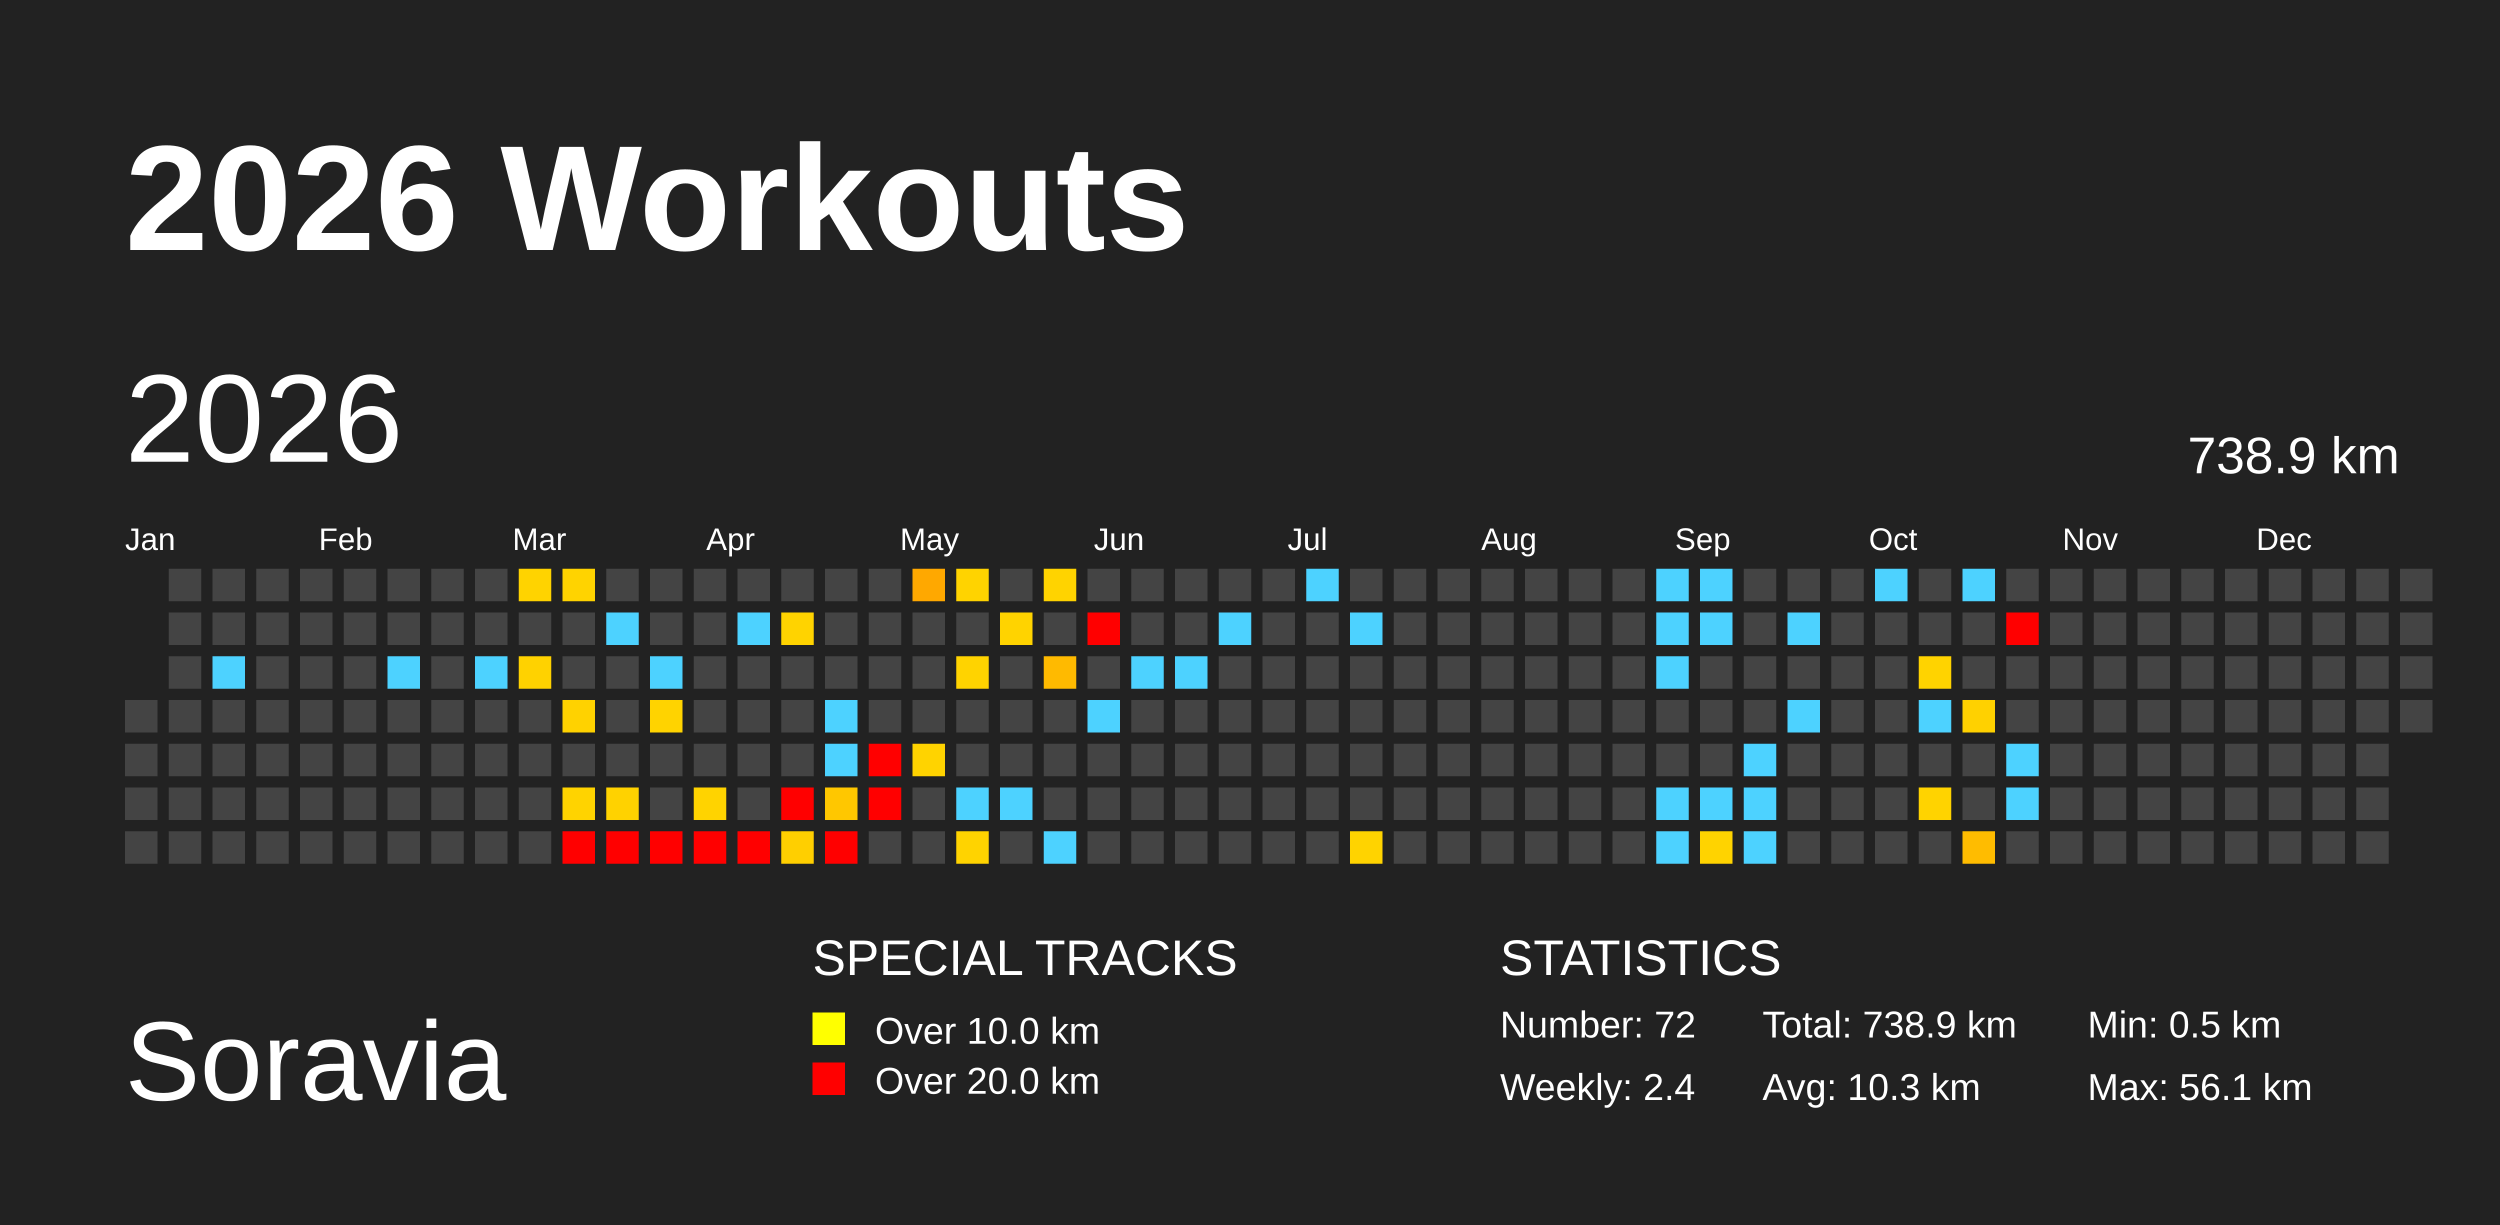
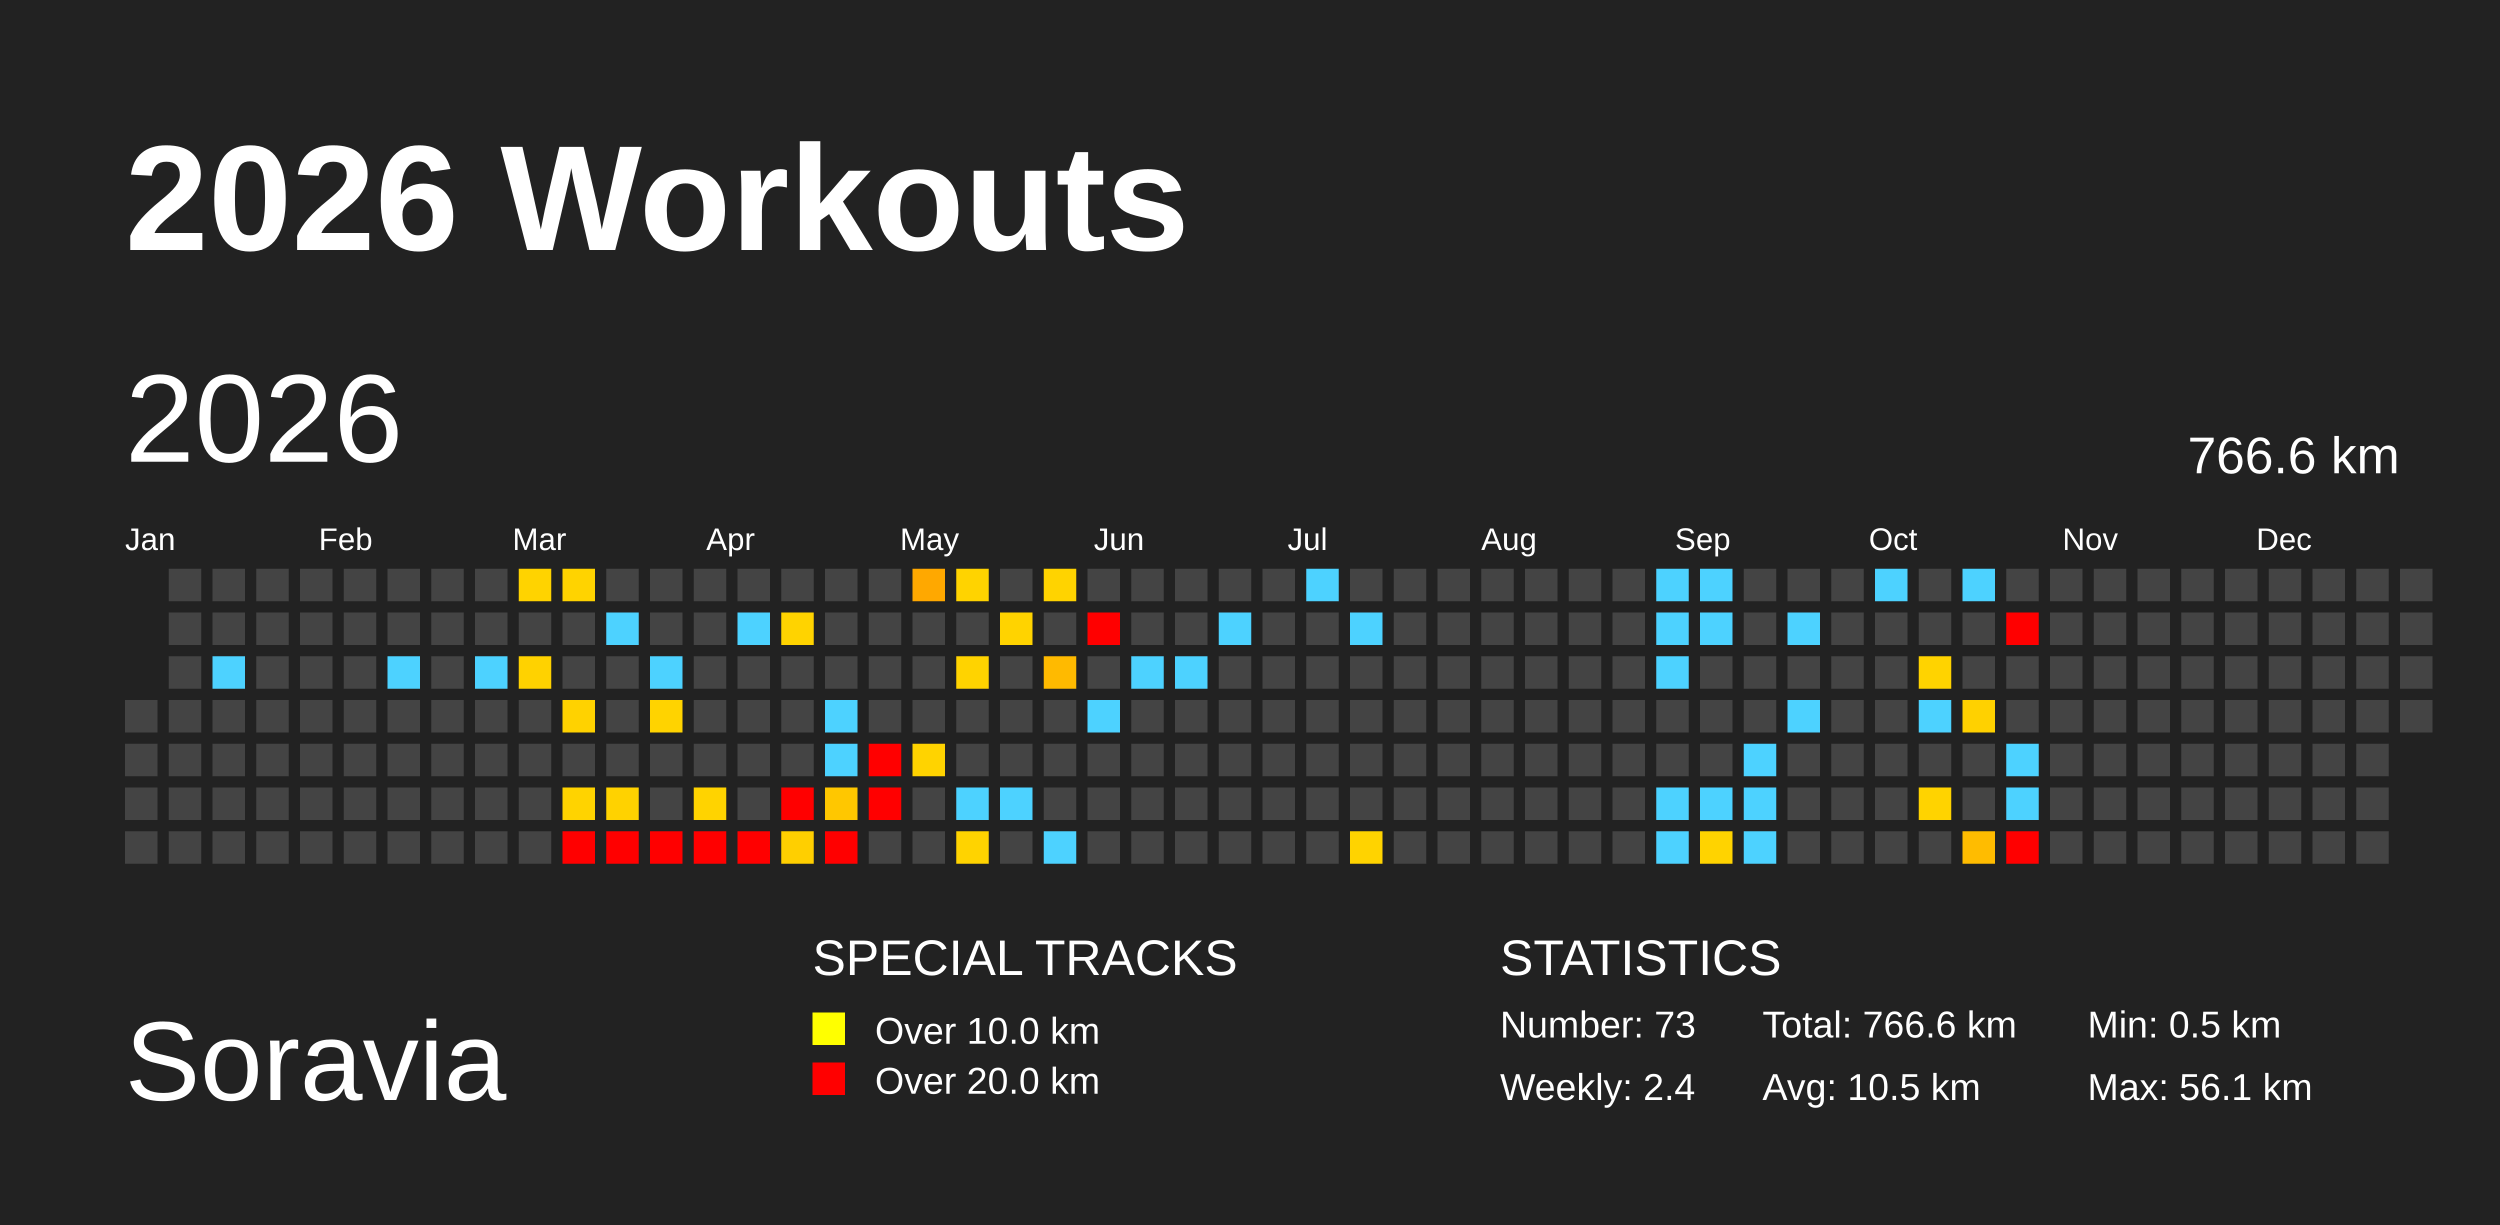
<svg xmlns="http://www.w3.org/2000/svg" baseProfile="full" height="98mm" version="1.1" viewBox="0,0,200,98" width="200mm">
  <defs />
  <rect fill="#222222" height="98" width="200" x="0" y="0" />
  <text fill="#FFFFFF" style="font-size:12px; font-family:Arial; font-weight:bold;" x="10" y="20">2026 Workouts</text>
  <text fill="#FFFFFF" style="font-size:9px; font-family:Arial" x="10" y="88">Soravia</text>
  <text fill="#FFFFFF" style="font-size:4px; font-family:Arial" x="65" y="78">SPECIAL TRACKS</text>
  <rect fill="yellow" height="2.6" width="2.6" x="65" y="81" />
  <text fill="#FFFFFF" style="font-size:3px; font-family:Arial" x="70" y="83.5">Over 10.0 km</text>
  <rect fill="red" height="2.6" width="2.6" x="65" y="85" />
  <text fill="#FFFFFF" style="font-size:3px; font-family:Arial" x="70" y="87.5">Over 20.0 km</text>
  <text fill="#FFFFFF" style="font-size:4px; font-family:Arial" x="120" y="78">STATISTICS</text>
-   <text fill="#FFFFFF" style="font-size:3px; font-family:Arial" x="120" y="83">Number: 72</text>
+   <text fill="#FFFFFF" style="font-size:3px; font-family:Arial" x="120" y="83">Number: 73</text>
  <text fill="#FFFFFF" style="font-size:3px; font-family:Arial" x="120" y="88">Weekly: 2.4</text>
-   <text fill="#FFFFFF" style="font-size:3px; font-family:Arial" x="141" y="83">Total: 738.9 km</text>
-   <text fill="#FFFFFF" style="font-size:3px; font-family:Arial" x="141" y="88">Avg: 10.3 km</text>
+   <text fill="#FFFFFF" style="font-size:3px; font-family:Arial" x="141" y="83">Total: 766.6 km</text>
+   <text fill="#FFFFFF" style="font-size:3px; font-family:Arial" x="141" y="88">Avg: 10.5 km</text>
  <text fill="#FFFFFF" style="font-size:3px; font-family:Arial" x="167" y="83">Min: 0.5 km</text>
  <text fill="#FFFFFF" style="font-size:3px; font-family:Arial" x="167" y="88">Max: 56.1 km</text>
  <text dominant-baseline="hanging" fill="#FFFFFF" style="font-size:10.0px; font-family:Arial;" x="10" y="30">2026</text>
-   <text dominant-baseline="hanging" fill="#FFFFFF" style="font-size:4.125px; font-family:Arial;" x="175" y="35">738.9 km</text>
+   <text dominant-baseline="hanging" fill="#FFFFFF" style="font-size:4.125px; font-family:Arial;" x="175" y="35">766.6 km</text>
  <text fill="#FFFFFF" style="font-size:2.5px; font-family:Arial" x="10.0" y="44">Jan</text>
  <text fill="#FFFFFF" style="font-size:2.5px; font-family:Arial" x="25.5" y="44">Feb</text>
  <text fill="#FFFFFF" style="font-size:2.5px; font-family:Arial" x="41.0" y="44">Mar</text>
  <text fill="#FFFFFF" style="font-size:2.5px; font-family:Arial" x="56.5" y="44">Apr</text>
  <text fill="#FFFFFF" style="font-size:2.5px; font-family:Arial" x="72.0" y="44">May</text>
  <text fill="#FFFFFF" style="font-size:2.5px; font-family:Arial" x="87.5" y="44">Jun</text>
  <text fill="#FFFFFF" style="font-size:2.5px; font-family:Arial" x="103.0" y="44">Jul</text>
  <text fill="#FFFFFF" style="font-size:2.5px; font-family:Arial" x="118.5" y="44">Aug</text>
  <text fill="#FFFFFF" style="font-size:2.5px; font-family:Arial" x="134.0" y="44">Sep</text>
  <text fill="#FFFFFF" style="font-size:2.5px; font-family:Arial" x="149.5" y="44">Oct</text>
  <text fill="#FFFFFF" style="font-size:2.5px; font-family:Arial" x="165.0" y="44">Nov</text>
  <text fill="#FFFFFF" style="font-size:2.5px; font-family:Arial" x="180.5" y="44">Dec</text>
  <rect fill="#444444" height="2.6" width="2.6" x="10.0" y="56.0" />
  <rect fill="#444444" height="2.6" width="2.6" x="10.0" y="59.5" />
  <rect fill="#444444" height="2.6" width="2.6" x="10.0" y="63.0" />
  <rect fill="#444444" height="2.6" width="2.6" x="10.0" y="66.5" />
  <rect fill="#444444" height="2.6" width="2.6" x="13.5" y="45.5" />
  <rect fill="#444444" height="2.6" width="2.6" x="13.5" y="49.0" />
  <rect fill="#444444" height="2.6" width="2.6" x="13.5" y="52.5" />
  <rect fill="#444444" height="2.6" width="2.6" x="13.5" y="56.0" />
  <rect fill="#444444" height="2.6" width="2.6" x="13.5" y="59.5" />
  <rect fill="#444444" height="2.6" width="2.6" x="13.5" y="63.0" />
  <rect fill="#444444" height="2.6" width="2.6" x="13.5" y="66.5" />
  <rect fill="#444444" height="2.6" width="2.6" x="17.0" y="45.5" />
  <rect fill="#444444" height="2.6" width="2.6" x="17.0" y="49.0" />
  <rect fill="#4dd2ff" height="2.6" width="2.6" x="17.0" y="52.5" />
  <rect fill="#444444" height="2.6" width="2.6" x="17.0" y="56.0" />
  <rect fill="#444444" height="2.6" width="2.6" x="17.0" y="59.5" />
  <rect fill="#444444" height="2.6" width="2.6" x="17.0" y="63.0" />
  <rect fill="#444444" height="2.6" width="2.6" x="17.0" y="66.5" />
  <rect fill="#444444" height="2.6" width="2.6" x="20.5" y="45.5" />
  <rect fill="#444444" height="2.6" width="2.6" x="20.5" y="49.0" />
  <rect fill="#444444" height="2.6" width="2.6" x="20.5" y="52.5" />
  <rect fill="#444444" height="2.6" width="2.6" x="20.5" y="56.0" />
  <rect fill="#444444" height="2.6" width="2.6" x="20.5" y="59.5" />
  <rect fill="#444444" height="2.6" width="2.6" x="20.5" y="63.0" />
  <rect fill="#444444" height="2.6" width="2.6" x="20.5" y="66.5" />
  <rect fill="#444444" height="2.6" width="2.6" x="24.0" y="45.5" />
  <rect fill="#444444" height="2.6" width="2.6" x="24.0" y="49.0" />
  <rect fill="#444444" height="2.6" width="2.6" x="24.0" y="52.5" />
  <rect fill="#444444" height="2.6" width="2.6" x="24.0" y="56.0" />
  <rect fill="#444444" height="2.6" width="2.6" x="24.0" y="59.5" />
  <rect fill="#444444" height="2.6" width="2.6" x="24.0" y="63.0" />
  <rect fill="#444444" height="2.6" width="2.6" x="24.0" y="66.5" />
  <rect fill="#444444" height="2.6" width="2.6" x="27.5" y="45.5" />
  <rect fill="#444444" height="2.6" width="2.6" x="27.5" y="49.0" />
  <rect fill="#444444" height="2.6" width="2.6" x="27.5" y="52.5" />
  <rect fill="#444444" height="2.6" width="2.6" x="27.5" y="56.0" />
  <rect fill="#444444" height="2.6" width="2.6" x="27.5" y="59.5" />
  <rect fill="#444444" height="2.6" width="2.6" x="27.5" y="63.0" />
  <rect fill="#444444" height="2.6" width="2.6" x="27.5" y="66.5" />
  <rect fill="#444444" height="2.6" width="2.6" x="31.0" y="45.5" />
  <rect fill="#444444" height="2.6" width="2.6" x="31.0" y="49.0" />
  <rect fill="#4dd2ff" height="2.6" width="2.6" x="31.0" y="52.5" />
  <rect fill="#444444" height="2.6" width="2.6" x="31.0" y="56.0" />
  <rect fill="#444444" height="2.6" width="2.6" x="31.0" y="59.5" />
  <rect fill="#444444" height="2.6" width="2.6" x="31.0" y="63.0" />
  <rect fill="#444444" height="2.6" width="2.6" x="31.0" y="66.5" />
  <rect fill="#444444" height="2.6" width="2.6" x="34.5" y="45.5" />
  <rect fill="#444444" height="2.6" width="2.6" x="34.5" y="49.0" />
  <rect fill="#444444" height="2.6" width="2.6" x="34.5" y="52.5" />
  <rect fill="#444444" height="2.6" width="2.6" x="34.5" y="56.0" />
  <rect fill="#444444" height="2.6" width="2.6" x="34.5" y="59.5" />
  <rect fill="#444444" height="2.6" width="2.6" x="34.5" y="63.0" />
  <rect fill="#444444" height="2.6" width="2.6" x="34.5" y="66.5" />
  <rect fill="#444444" height="2.6" width="2.6" x="38.0" y="45.5" />
  <rect fill="#444444" height="2.6" width="2.6" x="38.0" y="49.0" />
  <rect fill="#4dd2ff" height="2.6" width="2.6" x="38.0" y="52.5" />
  <rect fill="#444444" height="2.6" width="2.6" x="38.0" y="56.0" />
  <rect fill="#444444" height="2.6" width="2.6" x="38.0" y="59.5" />
  <rect fill="#444444" height="2.6" width="2.6" x="38.0" y="63.0" />
  <rect fill="#444444" height="2.6" width="2.6" x="38.0" y="66.5" />
  <rect fill="#ffd300" height="2.6" width="2.6" x="41.5" y="45.5" />
  <rect fill="#444444" height="2.6" width="2.6" x="41.5" y="49.0" />
  <rect fill="#ffd200" height="2.6" width="2.6" x="41.5" y="52.5" />
  <rect fill="#444444" height="2.6" width="2.6" x="41.5" y="56.0" />
  <rect fill="#444444" height="2.6" width="2.6" x="41.5" y="59.5" />
  <rect fill="#444444" height="2.6" width="2.6" x="41.5" y="63.0" />
  <rect fill="#444444" height="2.6" width="2.6" x="41.5" y="66.5" />
  <rect fill="#ffd300" height="2.6" width="2.6" x="45.0" y="45.5" />
  <rect fill="#444444" height="2.6" width="2.6" x="45.0" y="49.0" />
  <rect fill="#444444" height="2.6" width="2.6" x="45.0" y="52.5" />
  <rect fill="#ffd200" height="2.6" width="2.6" x="45.0" y="56.0" />
  <rect fill="#444444" height="2.6" width="2.6" x="45.0" y="59.5" />
  <rect fill="#ffd300" height="2.6" width="2.6" x="45.0" y="63.0" />
  <rect fill="red" height="2.6" width="2.6" x="45.0" y="66.5" />
  <rect fill="#444444" height="2.6" width="2.6" x="48.5" y="45.5" />
  <rect fill="#4dd2ff" height="2.6" width="2.6" x="48.5" y="49.0" />
  <rect fill="#444444" height="2.6" width="2.6" x="48.5" y="52.5" />
  <rect fill="#444444" height="2.6" width="2.6" x="48.5" y="56.0" />
  <rect fill="#444444" height="2.6" width="2.6" x="48.5" y="59.5" />
  <rect fill="#ffd200" height="2.6" width="2.6" x="48.5" y="63.0" />
  <rect fill="red" height="2.6" width="2.6" x="48.5" y="66.5" />
  <rect fill="#444444" height="2.6" width="2.6" x="52.0" y="45.5" />
  <rect fill="#444444" height="2.6" width="2.6" x="52.0" y="49.0" />
  <rect fill="#4dd2ff" height="2.6" width="2.6" x="52.0" y="52.5" />
  <rect fill="#ffd300" height="2.6" width="2.6" x="52.0" y="56.0" />
  <rect fill="#444444" height="2.6" width="2.6" x="52.0" y="59.5" />
  <rect fill="#444444" height="2.6" width="2.6" x="52.0" y="63.0" />
  <rect fill="red" height="2.6" width="2.6" x="52.0" y="66.5" />
  <rect fill="#444444" height="2.6" width="2.6" x="55.5" y="45.5" />
  <rect fill="#444444" height="2.6" width="2.6" x="55.5" y="49.0" />
  <rect fill="#444444" height="2.6" width="2.6" x="55.5" y="52.5" />
  <rect fill="#444444" height="2.6" width="2.6" x="55.5" y="56.0" />
  <rect fill="#444444" height="2.6" width="2.6" x="55.5" y="59.5" />
  <rect fill="#ffd300" height="2.6" width="2.6" x="55.5" y="63.0" />
  <rect fill="red" height="2.6" width="2.6" x="55.5" y="66.5" />
  <rect fill="#444444" height="2.6" width="2.6" x="59.0" y="45.5" />
  <rect fill="#4dd2ff" height="2.6" width="2.6" x="59.0" y="49.0" />
  <rect fill="#444444" height="2.6" width="2.6" x="59.0" y="52.5" />
  <rect fill="#444444" height="2.6" width="2.6" x="59.0" y="56.0" />
  <rect fill="#444444" height="2.6" width="2.6" x="59.0" y="59.5" />
  <rect fill="#444444" height="2.6" width="2.6" x="59.0" y="63.0" />
  <rect fill="red" height="2.6" width="2.6" x="59.0" y="66.5" />
  <rect fill="#444444" height="2.6" width="2.6" x="62.5" y="45.5" />
  <rect fill="#ffd300" height="2.6" width="2.6" x="62.5" y="49.0" />
  <rect fill="#444444" height="2.6" width="2.6" x="62.5" y="52.5" />
  <rect fill="#444444" height="2.6" width="2.6" x="62.5" y="56.0" />
  <rect fill="#444444" height="2.6" width="2.6" x="62.5" y="59.5" />
  <rect fill="red" height="2.6" width="2.6" x="62.5" y="63.0" />
  <rect fill="#ffcf00" height="2.6" width="2.6" x="62.5" y="66.5" />
  <rect fill="#444444" height="2.6" width="2.6" x="66.0" y="45.5" />
  <rect fill="#444444" height="2.6" width="2.6" x="66.0" y="49.0" />
  <rect fill="#444444" height="2.6" width="2.6" x="66.0" y="52.5" />
  <rect fill="#4dd2ff" height="2.6" width="2.6" x="66.0" y="56.0" />
  <rect fill="#4dd2ff" height="2.6" width="2.6" x="66.0" y="59.5" />
  <rect fill="#ffc700" height="2.6" width="2.6" x="66.0" y="63.0" />
  <rect fill="red" height="2.6" width="2.6" x="66.0" y="66.5" />
  <rect fill="#444444" height="2.6" width="2.6" x="69.5" y="45.5" />
  <rect fill="#444444" height="2.6" width="2.6" x="69.5" y="49.0" />
  <rect fill="#444444" height="2.6" width="2.6" x="69.5" y="52.5" />
  <rect fill="#444444" height="2.6" width="2.6" x="69.5" y="56.0" />
  <rect fill="red" height="2.6" width="2.6" x="69.5" y="59.5" />
  <rect fill="red" height="2.6" width="2.6" x="69.5" y="63.0" />
  <rect fill="#444444" height="2.6" width="2.6" x="69.5" y="66.5" />
  <rect fill="#ffa800" height="2.6" width="2.6" x="73.0" y="45.5" />
  <rect fill="#444444" height="2.6" width="2.6" x="73.0" y="49.0" />
  <rect fill="#444444" height="2.6" width="2.6" x="73.0" y="52.5" />
  <rect fill="#444444" height="2.6" width="2.6" x="73.0" y="56.0" />
  <rect fill="#ffd300" height="2.6" width="2.6" x="73.0" y="59.5" />
  <rect fill="#444444" height="2.6" width="2.6" x="73.0" y="63.0" />
  <rect fill="#444444" height="2.6" width="2.6" x="73.0" y="66.5" />
  <rect fill="#ffd300" height="2.6" width="2.6" x="76.5" y="45.5" />
  <rect fill="#444444" height="2.6" width="2.6" x="76.5" y="49.0" />
  <rect fill="#ffd300" height="2.6" width="2.6" x="76.5" y="52.5" />
  <rect fill="#444444" height="2.6" width="2.6" x="76.5" y="56.0" />
  <rect fill="#444444" height="2.6" width="2.6" x="76.5" y="59.5" />
  <rect fill="#4dd2ff" height="2.6" width="2.6" x="76.5" y="63.0" />
  <rect fill="#ffd300" height="2.6" width="2.6" x="76.5" y="66.5" />
  <rect fill="#444444" height="2.6" width="2.6" x="80.0" y="45.5" />
  <rect fill="#ffd300" height="2.6" width="2.6" x="80.0" y="49.0" />
  <rect fill="#444444" height="2.6" width="2.6" x="80.0" y="52.5" />
  <rect fill="#444444" height="2.6" width="2.6" x="80.0" y="56.0" />
  <rect fill="#444444" height="2.6" width="2.6" x="80.0" y="59.5" />
  <rect fill="#4dd2ff" height="2.6" width="2.6" x="80.0" y="63.0" />
  <rect fill="#444444" height="2.6" width="2.6" x="80.0" y="66.5" />
  <rect fill="#ffd300" height="2.6" width="2.6" x="83.5" y="45.5" />
  <rect fill="#444444" height="2.6" width="2.6" x="83.5" y="49.0" />
  <rect fill="#ffba00" height="2.6" width="2.6" x="83.5" y="52.5" />
  <rect fill="#444444" height="2.6" width="2.6" x="83.5" y="56.0" />
  <rect fill="#444444" height="2.6" width="2.6" x="83.5" y="59.5" />
  <rect fill="#444444" height="2.6" width="2.6" x="83.5" y="63.0" />
  <rect fill="#4dd2ff" height="2.6" width="2.6" x="83.5" y="66.5" />
  <rect fill="#444444" height="2.6" width="2.6" x="87.0" y="45.5" />
  <rect fill="red" height="2.6" width="2.6" x="87.0" y="49.0" />
  <rect fill="#444444" height="2.6" width="2.6" x="87.0" y="52.5" />
  <rect fill="#4dd2ff" height="2.6" width="2.6" x="87.0" y="56.0" />
  <rect fill="#444444" height="2.6" width="2.6" x="87.0" y="59.5" />
  <rect fill="#444444" height="2.6" width="2.6" x="87.0" y="63.0" />
  <rect fill="#444444" height="2.6" width="2.6" x="87.0" y="66.5" />
  <rect fill="#444444" height="2.6" width="2.6" x="90.5" y="45.5" />
  <rect fill="#444444" height="2.6" width="2.6" x="90.5" y="49.0" />
  <rect fill="#4dd2ff" height="2.6" width="2.6" x="90.5" y="52.5" />
  <rect fill="#444444" height="2.6" width="2.6" x="90.5" y="56.0" />
  <rect fill="#444444" height="2.6" width="2.6" x="90.5" y="59.5" />
  <rect fill="#444444" height="2.6" width="2.6" x="90.5" y="63.0" />
  <rect fill="#444444" height="2.6" width="2.6" x="90.5" y="66.5" />
  <rect fill="#444444" height="2.6" width="2.6" x="94.0" y="45.5" />
  <rect fill="#444444" height="2.6" width="2.6" x="94.0" y="49.0" />
  <rect fill="#4dd2ff" height="2.6" width="2.6" x="94.0" y="52.5" />
  <rect fill="#444444" height="2.6" width="2.6" x="94.0" y="56.0" />
  <rect fill="#444444" height="2.6" width="2.6" x="94.0" y="59.5" />
  <rect fill="#444444" height="2.6" width="2.6" x="94.0" y="63.0" />
  <rect fill="#444444" height="2.6" width="2.6" x="94.0" y="66.5" />
  <rect fill="#444444" height="2.6" width="2.6" x="97.5" y="45.5" />
  <rect fill="#4dd2ff" height="2.6" width="2.6" x="97.5" y="49.0" />
  <rect fill="#444444" height="2.6" width="2.6" x="97.5" y="52.5" />
  <rect fill="#444444" height="2.6" width="2.6" x="97.5" y="56.0" />
  <rect fill="#444444" height="2.6" width="2.6" x="97.5" y="59.5" />
  <rect fill="#444444" height="2.6" width="2.6" x="97.5" y="63.0" />
  <rect fill="#444444" height="2.6" width="2.6" x="97.5" y="66.5" />
  <rect fill="#444444" height="2.6" width="2.6" x="101.0" y="45.5" />
  <rect fill="#444444" height="2.6" width="2.6" x="101.0" y="49.0" />
  <rect fill="#444444" height="2.6" width="2.6" x="101.0" y="52.5" />
  <rect fill="#444444" height="2.6" width="2.6" x="101.0" y="56.0" />
  <rect fill="#444444" height="2.6" width="2.6" x="101.0" y="59.5" />
  <rect fill="#444444" height="2.6" width="2.6" x="101.0" y="63.0" />
  <rect fill="#444444" height="2.6" width="2.6" x="101.0" y="66.5" />
  <rect fill="#4dd2ff" height="2.6" width="2.6" x="104.5" y="45.5" />
  <rect fill="#444444" height="2.6" width="2.6" x="104.5" y="49.0" />
  <rect fill="#444444" height="2.6" width="2.6" x="104.5" y="52.5" />
  <rect fill="#444444" height="2.6" width="2.6" x="104.5" y="56.0" />
  <rect fill="#444444" height="2.6" width="2.6" x="104.5" y="59.5" />
  <rect fill="#444444" height="2.6" width="2.6" x="104.5" y="63.0" />
  <rect fill="#444444" height="2.6" width="2.6" x="104.5" y="66.5" />
  <rect fill="#444444" height="2.6" width="2.6" x="108.0" y="45.5" />
  <rect fill="#4dd2ff" height="2.6" width="2.6" x="108.0" y="49.0" />
  <rect fill="#444444" height="2.6" width="2.6" x="108.0" y="52.5" />
  <rect fill="#444444" height="2.6" width="2.6" x="108.0" y="56.0" />
  <rect fill="#444444" height="2.6" width="2.6" x="108.0" y="59.5" />
  <rect fill="#444444" height="2.6" width="2.6" x="108.0" y="63.0" />
  <rect fill="#ffd300" height="2.6" width="2.6" x="108.0" y="66.5" />
  <rect fill="#444444" height="2.6" width="2.6" x="111.5" y="45.5" />
  <rect fill="#444444" height="2.6" width="2.6" x="111.5" y="49.0" />
  <rect fill="#444444" height="2.6" width="2.6" x="111.5" y="52.5" />
  <rect fill="#444444" height="2.6" width="2.6" x="111.5" y="56.0" />
  <rect fill="#444444" height="2.6" width="2.6" x="111.5" y="59.5" />
  <rect fill="#444444" height="2.6" width="2.6" x="111.5" y="63.0" />
  <rect fill="#444444" height="2.6" width="2.6" x="111.5" y="66.5" />
  <rect fill="#444444" height="2.6" width="2.6" x="115.0" y="45.5" />
  <rect fill="#444444" height="2.6" width="2.6" x="115.0" y="49.0" />
  <rect fill="#444444" height="2.6" width="2.6" x="115.0" y="52.5" />
  <rect fill="#444444" height="2.6" width="2.6" x="115.0" y="56.0" />
  <rect fill="#444444" height="2.6" width="2.6" x="115.0" y="59.5" />
  <rect fill="#444444" height="2.6" width="2.6" x="115.0" y="63.0" />
  <rect fill="#444444" height="2.6" width="2.6" x="115.0" y="66.5" />
  <rect fill="#444444" height="2.6" width="2.6" x="118.5" y="45.5" />
  <rect fill="#444444" height="2.6" width="2.6" x="118.5" y="49.0" />
  <rect fill="#444444" height="2.6" width="2.6" x="118.5" y="52.5" />
  <rect fill="#444444" height="2.6" width="2.6" x="118.5" y="56.0" />
  <rect fill="#444444" height="2.6" width="2.6" x="118.5" y="59.5" />
  <rect fill="#444444" height="2.6" width="2.6" x="118.5" y="63.0" />
  <rect fill="#444444" height="2.6" width="2.6" x="118.5" y="66.5" />
  <rect fill="#444444" height="2.6" width="2.6" x="122.0" y="45.5" />
  <rect fill="#444444" height="2.6" width="2.6" x="122.0" y="49.0" />
  <rect fill="#444444" height="2.6" width="2.6" x="122.0" y="52.5" />
  <rect fill="#444444" height="2.6" width="2.6" x="122.0" y="56.0" />
  <rect fill="#444444" height="2.6" width="2.6" x="122.0" y="59.5" />
  <rect fill="#444444" height="2.6" width="2.6" x="122.0" y="63.0" />
  <rect fill="#444444" height="2.6" width="2.6" x="122.0" y="66.5" />
  <rect fill="#444444" height="2.6" width="2.6" x="125.5" y="45.5" />
  <rect fill="#444444" height="2.6" width="2.6" x="125.5" y="49.0" />
  <rect fill="#444444" height="2.6" width="2.6" x="125.5" y="52.5" />
  <rect fill="#444444" height="2.6" width="2.6" x="125.5" y="56.0" />
  <rect fill="#444444" height="2.6" width="2.6" x="125.5" y="59.5" />
  <rect fill="#444444" height="2.6" width="2.6" x="125.5" y="63.0" />
  <rect fill="#444444" height="2.6" width="2.6" x="125.5" y="66.5" />
  <rect fill="#444444" height="2.6" width="2.6" x="129.0" y="45.5" />
  <rect fill="#444444" height="2.6" width="2.6" x="129.0" y="49.0" />
  <rect fill="#444444" height="2.6" width="2.6" x="129.0" y="52.5" />
  <rect fill="#444444" height="2.6" width="2.6" x="129.0" y="56.0" />
  <rect fill="#444444" height="2.6" width="2.6" x="129.0" y="59.5" />
  <rect fill="#444444" height="2.6" width="2.6" x="129.0" y="63.0" />
  <rect fill="#444444" height="2.6" width="2.6" x="129.0" y="66.5" />
  <rect fill="#4dd2ff" height="2.6" width="2.6" x="132.5" y="45.5" />
  <rect fill="#4dd2ff" height="2.6" width="2.6" x="132.5" y="49.0" />
  <rect fill="#4dd2ff" height="2.6" width="2.6" x="132.5" y="52.5" />
  <rect fill="#444444" height="2.6" width="2.6" x="132.5" y="56.0" />
  <rect fill="#444444" height="2.6" width="2.6" x="132.5" y="59.5" />
  <rect fill="#4dd2ff" height="2.6" width="2.6" x="132.5" y="63.0" />
  <rect fill="#4dd2ff" height="2.6" width="2.6" x="132.5" y="66.5" />
  <rect fill="#4dd2ff" height="2.6" width="2.6" x="136.0" y="45.5" />
  <rect fill="#4dd2ff" height="2.6" width="2.6" x="136.0" y="49.0" />
  <rect fill="#444444" height="2.6" width="2.6" x="136.0" y="52.5" />
  <rect fill="#444444" height="2.6" width="2.6" x="136.0" y="56.0" />
  <rect fill="#444444" height="2.6" width="2.6" x="136.0" y="59.5" />
  <rect fill="#4dd2ff" height="2.6" width="2.6" x="136.0" y="63.0" />
  <rect fill="#ffd300" height="2.6" width="2.6" x="136.0" y="66.5" />
  <rect fill="#444444" height="2.6" width="2.6" x="139.5" y="45.5" />
  <rect fill="#444444" height="2.6" width="2.6" x="139.5" y="49.0" />
  <rect fill="#444444" height="2.6" width="2.6" x="139.5" y="52.5" />
  <rect fill="#444444" height="2.6" width="2.6" x="139.5" y="56.0" />
  <rect fill="#4dd2ff" height="2.6" width="2.6" x="139.5" y="59.5" />
  <rect fill="#4dd2ff" height="2.6" width="2.6" x="139.5" y="63.0" />
  <rect fill="#4dd2ff" height="2.6" width="2.6" x="139.5" y="66.5" />
  <rect fill="#444444" height="2.6" width="2.6" x="143.0" y="45.5" />
  <rect fill="#4dd2ff" height="2.6" width="2.6" x="143.0" y="49.0" />
  <rect fill="#444444" height="2.6" width="2.6" x="143.0" y="52.5" />
  <rect fill="#4dd2ff" height="2.6" width="2.6" x="143.0" y="56.0" />
  <rect fill="#444444" height="2.6" width="2.6" x="143.0" y="59.5" />
  <rect fill="#444444" height="2.6" width="2.6" x="143.0" y="63.0" />
  <rect fill="#444444" height="2.6" width="2.6" x="143.0" y="66.5" />
  <rect fill="#444444" height="2.6" width="2.6" x="146.5" y="45.5" />
  <rect fill="#444444" height="2.6" width="2.6" x="146.5" y="49.0" />
  <rect fill="#444444" height="2.6" width="2.6" x="146.5" y="52.5" />
  <rect fill="#444444" height="2.6" width="2.6" x="146.5" y="56.0" />
  <rect fill="#444444" height="2.6" width="2.6" x="146.5" y="59.5" />
  <rect fill="#444444" height="2.6" width="2.6" x="146.5" y="63.0" />
  <rect fill="#444444" height="2.6" width="2.6" x="146.5" y="66.5" />
  <rect fill="#4dd2ff" height="2.6" width="2.6" x="150.0" y="45.5" />
  <rect fill="#444444" height="2.6" width="2.6" x="150.0" y="49.0" />
  <rect fill="#444444" height="2.6" width="2.6" x="150.0" y="52.5" />
  <rect fill="#444444" height="2.6" width="2.6" x="150.0" y="56.0" />
  <rect fill="#444444" height="2.6" width="2.6" x="150.0" y="59.5" />
  <rect fill="#444444" height="2.6" width="2.6" x="150.0" y="63.0" />
  <rect fill="#444444" height="2.6" width="2.6" x="150.0" y="66.5" />
  <rect fill="#444444" height="2.6" width="2.6" x="153.5" y="45.5" />
  <rect fill="#444444" height="2.6" width="2.6" x="153.5" y="49.0" />
  <rect fill="#ffd300" height="2.6" width="2.6" x="153.5" y="52.5" />
  <rect fill="#4dd2ff" height="2.6" width="2.6" x="153.5" y="56.0" />
  <rect fill="#444444" height="2.6" width="2.6" x="153.5" y="59.5" />
  <rect fill="#ffd300" height="2.6" width="2.6" x="153.5" y="63.0" />
  <rect fill="#444444" height="2.6" width="2.6" x="153.5" y="66.5" />
  <rect fill="#4dd2ff" height="2.6" width="2.6" x="157.0" y="45.5" />
  <rect fill="#444444" height="2.6" width="2.6" x="157.0" y="49.0" />
  <rect fill="#444444" height="2.6" width="2.6" x="157.0" y="52.5" />
  <rect fill="#ffd100" height="2.6" width="2.6" x="157.0" y="56.0" />
  <rect fill="#444444" height="2.6" width="2.6" x="157.0" y="59.5" />
  <rect fill="#444444" height="2.6" width="2.6" x="157.0" y="63.0" />
  <rect fill="#ffbc00" height="2.6" width="2.6" x="157.0" y="66.5" />
  <rect fill="#444444" height="2.6" width="2.6" x="160.5" y="45.5" />
  <rect fill="red" height="2.6" width="2.6" x="160.5" y="49.0" />
  <rect fill="#444444" height="2.6" width="2.6" x="160.5" y="52.5" />
  <rect fill="#444444" height="2.6" width="2.6" x="160.5" y="56.0" />
  <rect fill="#4dd2ff" height="2.6" width="2.6" x="160.5" y="59.5" />
  <rect fill="#4dd2ff" height="2.6" width="2.6" x="160.5" y="63.0" />
-   <rect fill="#444444" height="2.6" width="2.6" x="160.5" y="66.5" />
+   <rect fill="red" height="2.6" width="2.6" x="160.5" y="66.5" />
  <rect fill="#444444" height="2.6" width="2.6" x="164.0" y="45.5" />
  <rect fill="#444444" height="2.6" width="2.6" x="164.0" y="49.0" />
  <rect fill="#444444" height="2.6" width="2.6" x="164.0" y="52.5" />
  <rect fill="#444444" height="2.6" width="2.6" x="164.0" y="56.0" />
  <rect fill="#444444" height="2.6" width="2.6" x="164.0" y="59.5" />
  <rect fill="#444444" height="2.6" width="2.6" x="164.0" y="63.0" />
  <rect fill="#444444" height="2.6" width="2.6" x="164.0" y="66.5" />
  <rect fill="#444444" height="2.6" width="2.6" x="167.5" y="45.5" />
  <rect fill="#444444" height="2.6" width="2.6" x="167.5" y="49.0" />
  <rect fill="#444444" height="2.6" width="2.6" x="167.5" y="52.5" />
  <rect fill="#444444" height="2.6" width="2.6" x="167.5" y="56.0" />
  <rect fill="#444444" height="2.6" width="2.6" x="167.5" y="59.5" />
  <rect fill="#444444" height="2.6" width="2.6" x="167.5" y="63.0" />
  <rect fill="#444444" height="2.6" width="2.6" x="167.5" y="66.5" />
  <rect fill="#444444" height="2.6" width="2.6" x="171.0" y="45.5" />
  <rect fill="#444444" height="2.6" width="2.6" x="171.0" y="49.0" />
  <rect fill="#444444" height="2.6" width="2.6" x="171.0" y="52.5" />
  <rect fill="#444444" height="2.6" width="2.6" x="171.0" y="56.0" />
  <rect fill="#444444" height="2.6" width="2.6" x="171.0" y="59.5" />
  <rect fill="#444444" height="2.6" width="2.6" x="171.0" y="63.0" />
  <rect fill="#444444" height="2.6" width="2.6" x="171.0" y="66.5" />
  <rect fill="#444444" height="2.6" width="2.6" x="174.5" y="45.5" />
  <rect fill="#444444" height="2.6" width="2.6" x="174.5" y="49.0" />
  <rect fill="#444444" height="2.6" width="2.6" x="174.5" y="52.5" />
  <rect fill="#444444" height="2.6" width="2.6" x="174.5" y="56.0" />
  <rect fill="#444444" height="2.6" width="2.6" x="174.5" y="59.5" />
  <rect fill="#444444" height="2.6" width="2.6" x="174.5" y="63.0" />
  <rect fill="#444444" height="2.6" width="2.6" x="174.5" y="66.5" />
  <rect fill="#444444" height="2.6" width="2.6" x="178.0" y="45.5" />
  <rect fill="#444444" height="2.6" width="2.6" x="178.0" y="49.0" />
  <rect fill="#444444" height="2.6" width="2.6" x="178.0" y="52.5" />
  <rect fill="#444444" height="2.6" width="2.6" x="178.0" y="56.0" />
  <rect fill="#444444" height="2.6" width="2.6" x="178.0" y="59.5" />
  <rect fill="#444444" height="2.6" width="2.6" x="178.0" y="63.0" />
  <rect fill="#444444" height="2.6" width="2.6" x="178.0" y="66.5" />
  <rect fill="#444444" height="2.6" width="2.6" x="181.5" y="45.5" />
  <rect fill="#444444" height="2.6" width="2.6" x="181.5" y="49.0" />
  <rect fill="#444444" height="2.6" width="2.6" x="181.5" y="52.5" />
  <rect fill="#444444" height="2.6" width="2.6" x="181.5" y="56.0" />
  <rect fill="#444444" height="2.6" width="2.6" x="181.5" y="59.5" />
  <rect fill="#444444" height="2.6" width="2.6" x="181.5" y="63.0" />
  <rect fill="#444444" height="2.6" width="2.6" x="181.5" y="66.5" />
  <rect fill="#444444" height="2.6" width="2.6" x="185.0" y="45.5" />
  <rect fill="#444444" height="2.6" width="2.6" x="185.0" y="49.0" />
  <rect fill="#444444" height="2.6" width="2.6" x="185.0" y="52.5" />
  <rect fill="#444444" height="2.6" width="2.6" x="185.0" y="56.0" />
  <rect fill="#444444" height="2.6" width="2.6" x="185.0" y="59.5" />
  <rect fill="#444444" height="2.6" width="2.6" x="185.0" y="63.0" />
  <rect fill="#444444" height="2.6" width="2.6" x="185.0" y="66.5" />
  <rect fill="#444444" height="2.6" width="2.6" x="188.5" y="45.5" />
  <rect fill="#444444" height="2.6" width="2.6" x="188.5" y="49.0" />
  <rect fill="#444444" height="2.6" width="2.6" x="188.5" y="52.5" />
  <rect fill="#444444" height="2.6" width="2.6" x="188.5" y="56.0" />
  <rect fill="#444444" height="2.6" width="2.6" x="188.5" y="59.5" />
  <rect fill="#444444" height="2.6" width="2.6" x="188.5" y="63.0" />
  <rect fill="#444444" height="2.6" width="2.6" x="188.5" y="66.5" />
  <rect fill="#444444" height="2.6" width="2.6" x="192.0" y="45.5" />
  <rect fill="#444444" height="2.6" width="2.6" x="192.0" y="49.0" />
  <rect fill="#444444" height="2.6" width="2.6" x="192.0" y="52.5" />
  <rect fill="#444444" height="2.6" width="2.6" x="192.0" y="56.0" />
</svg>
